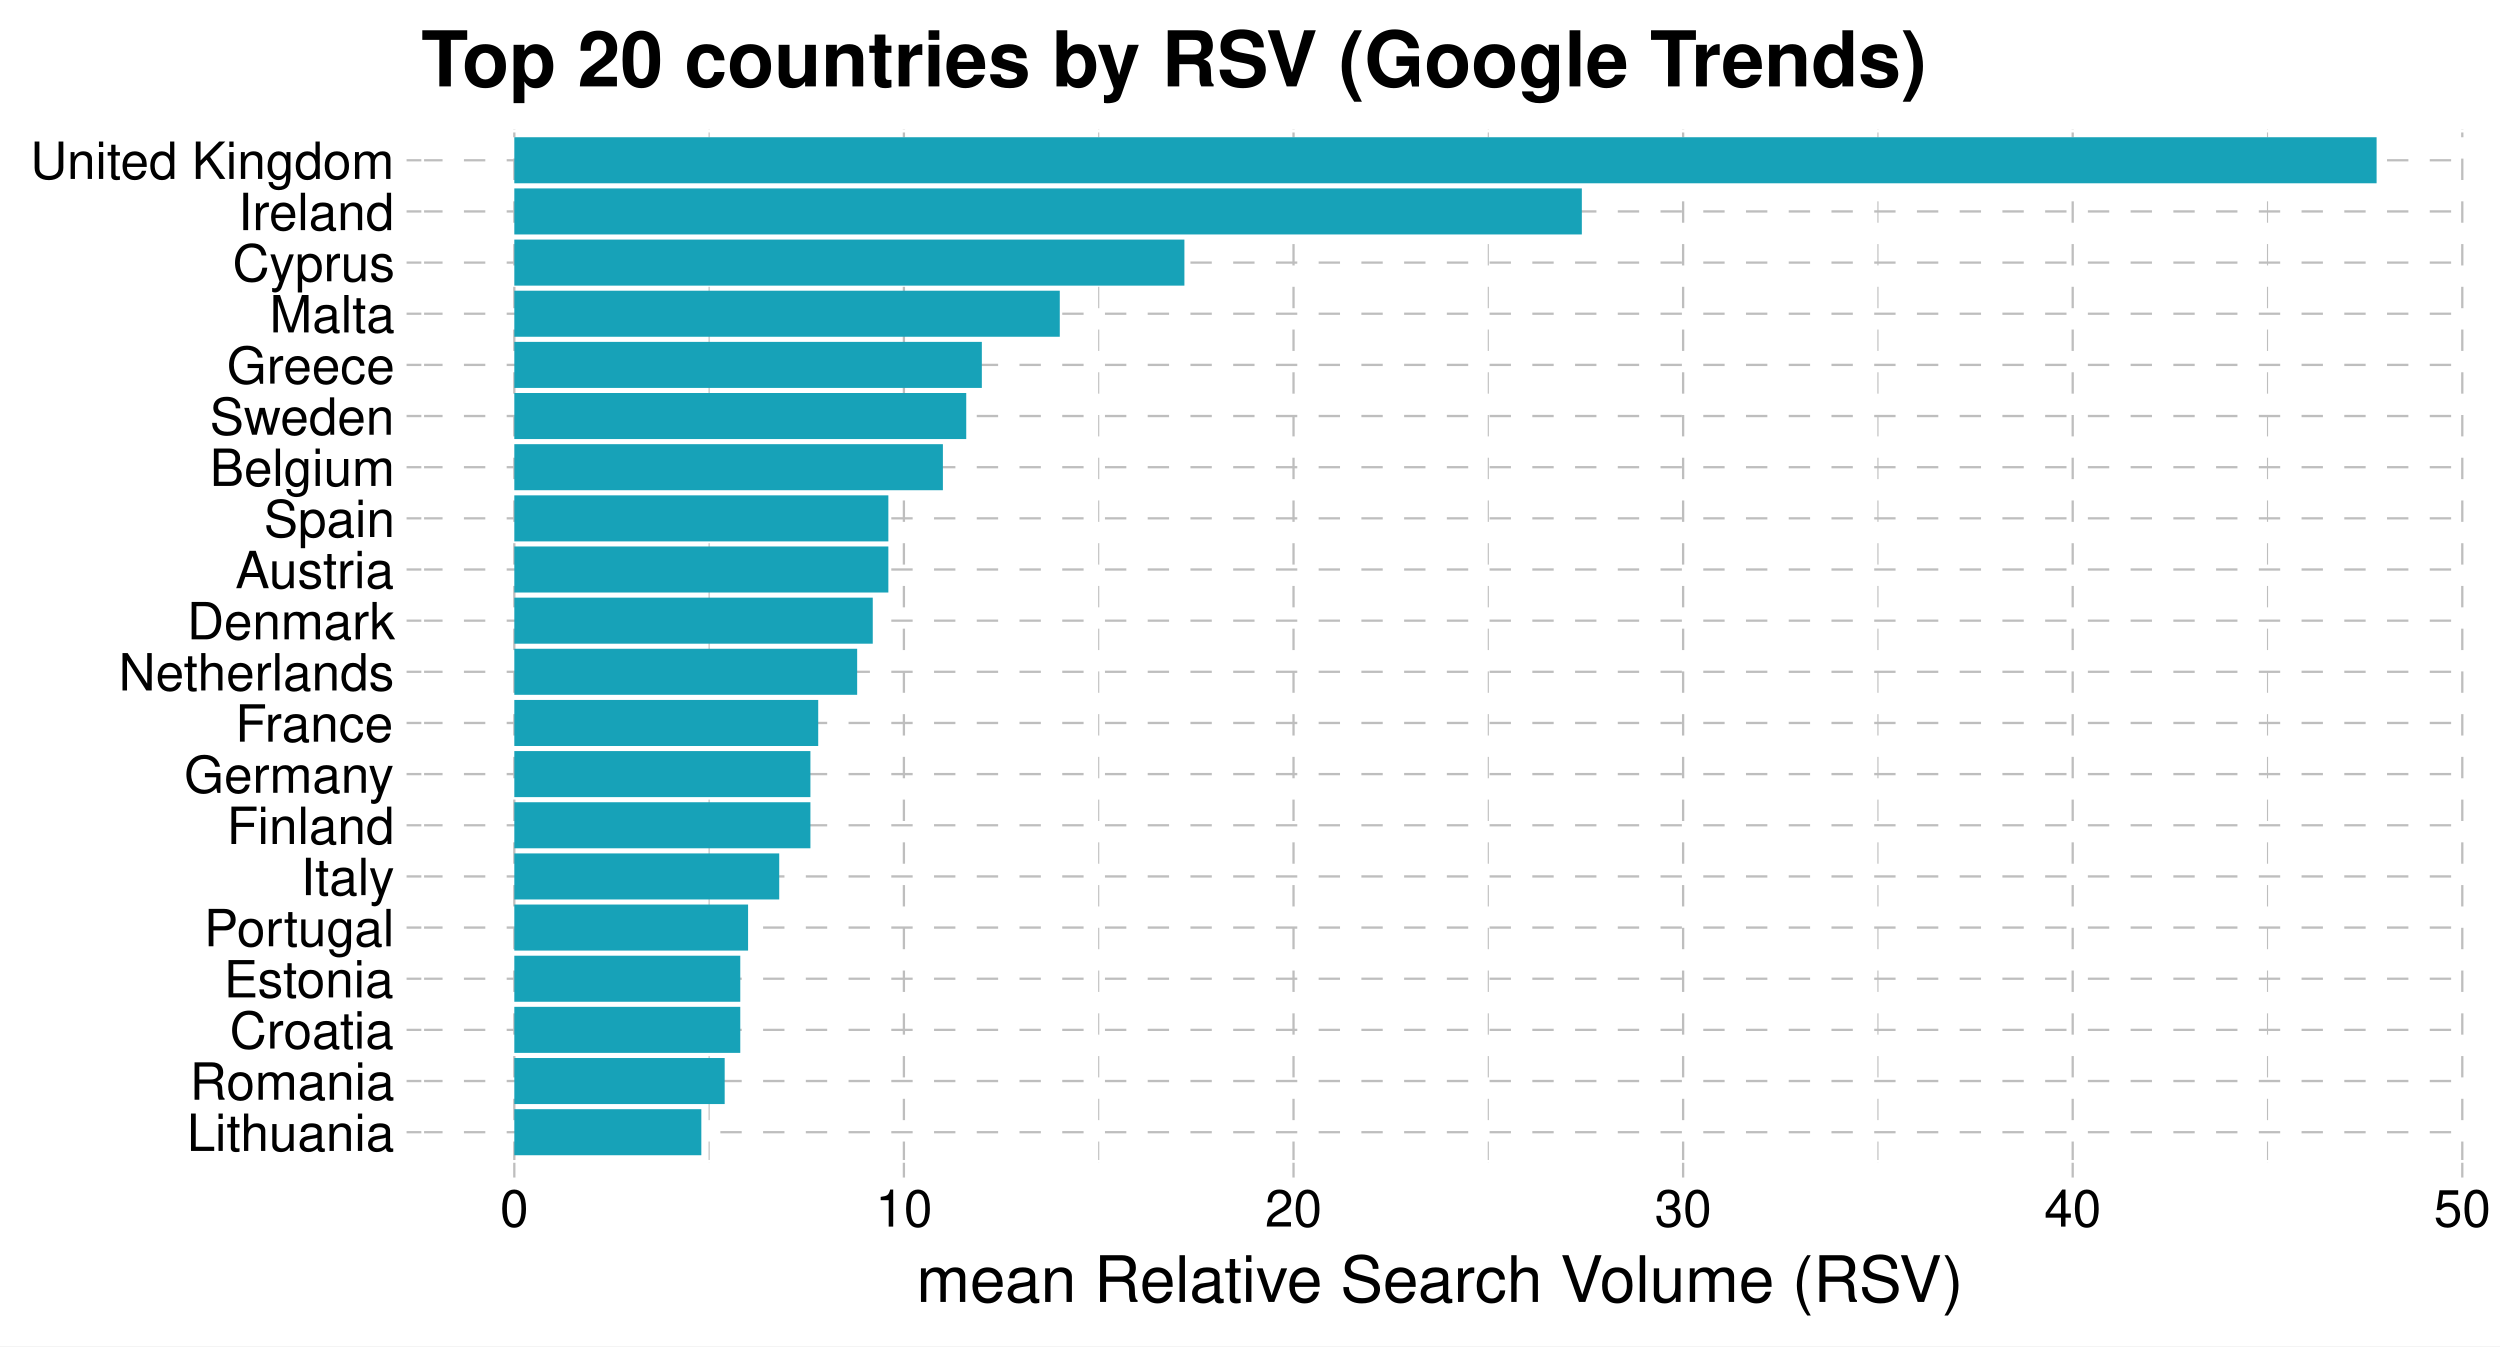
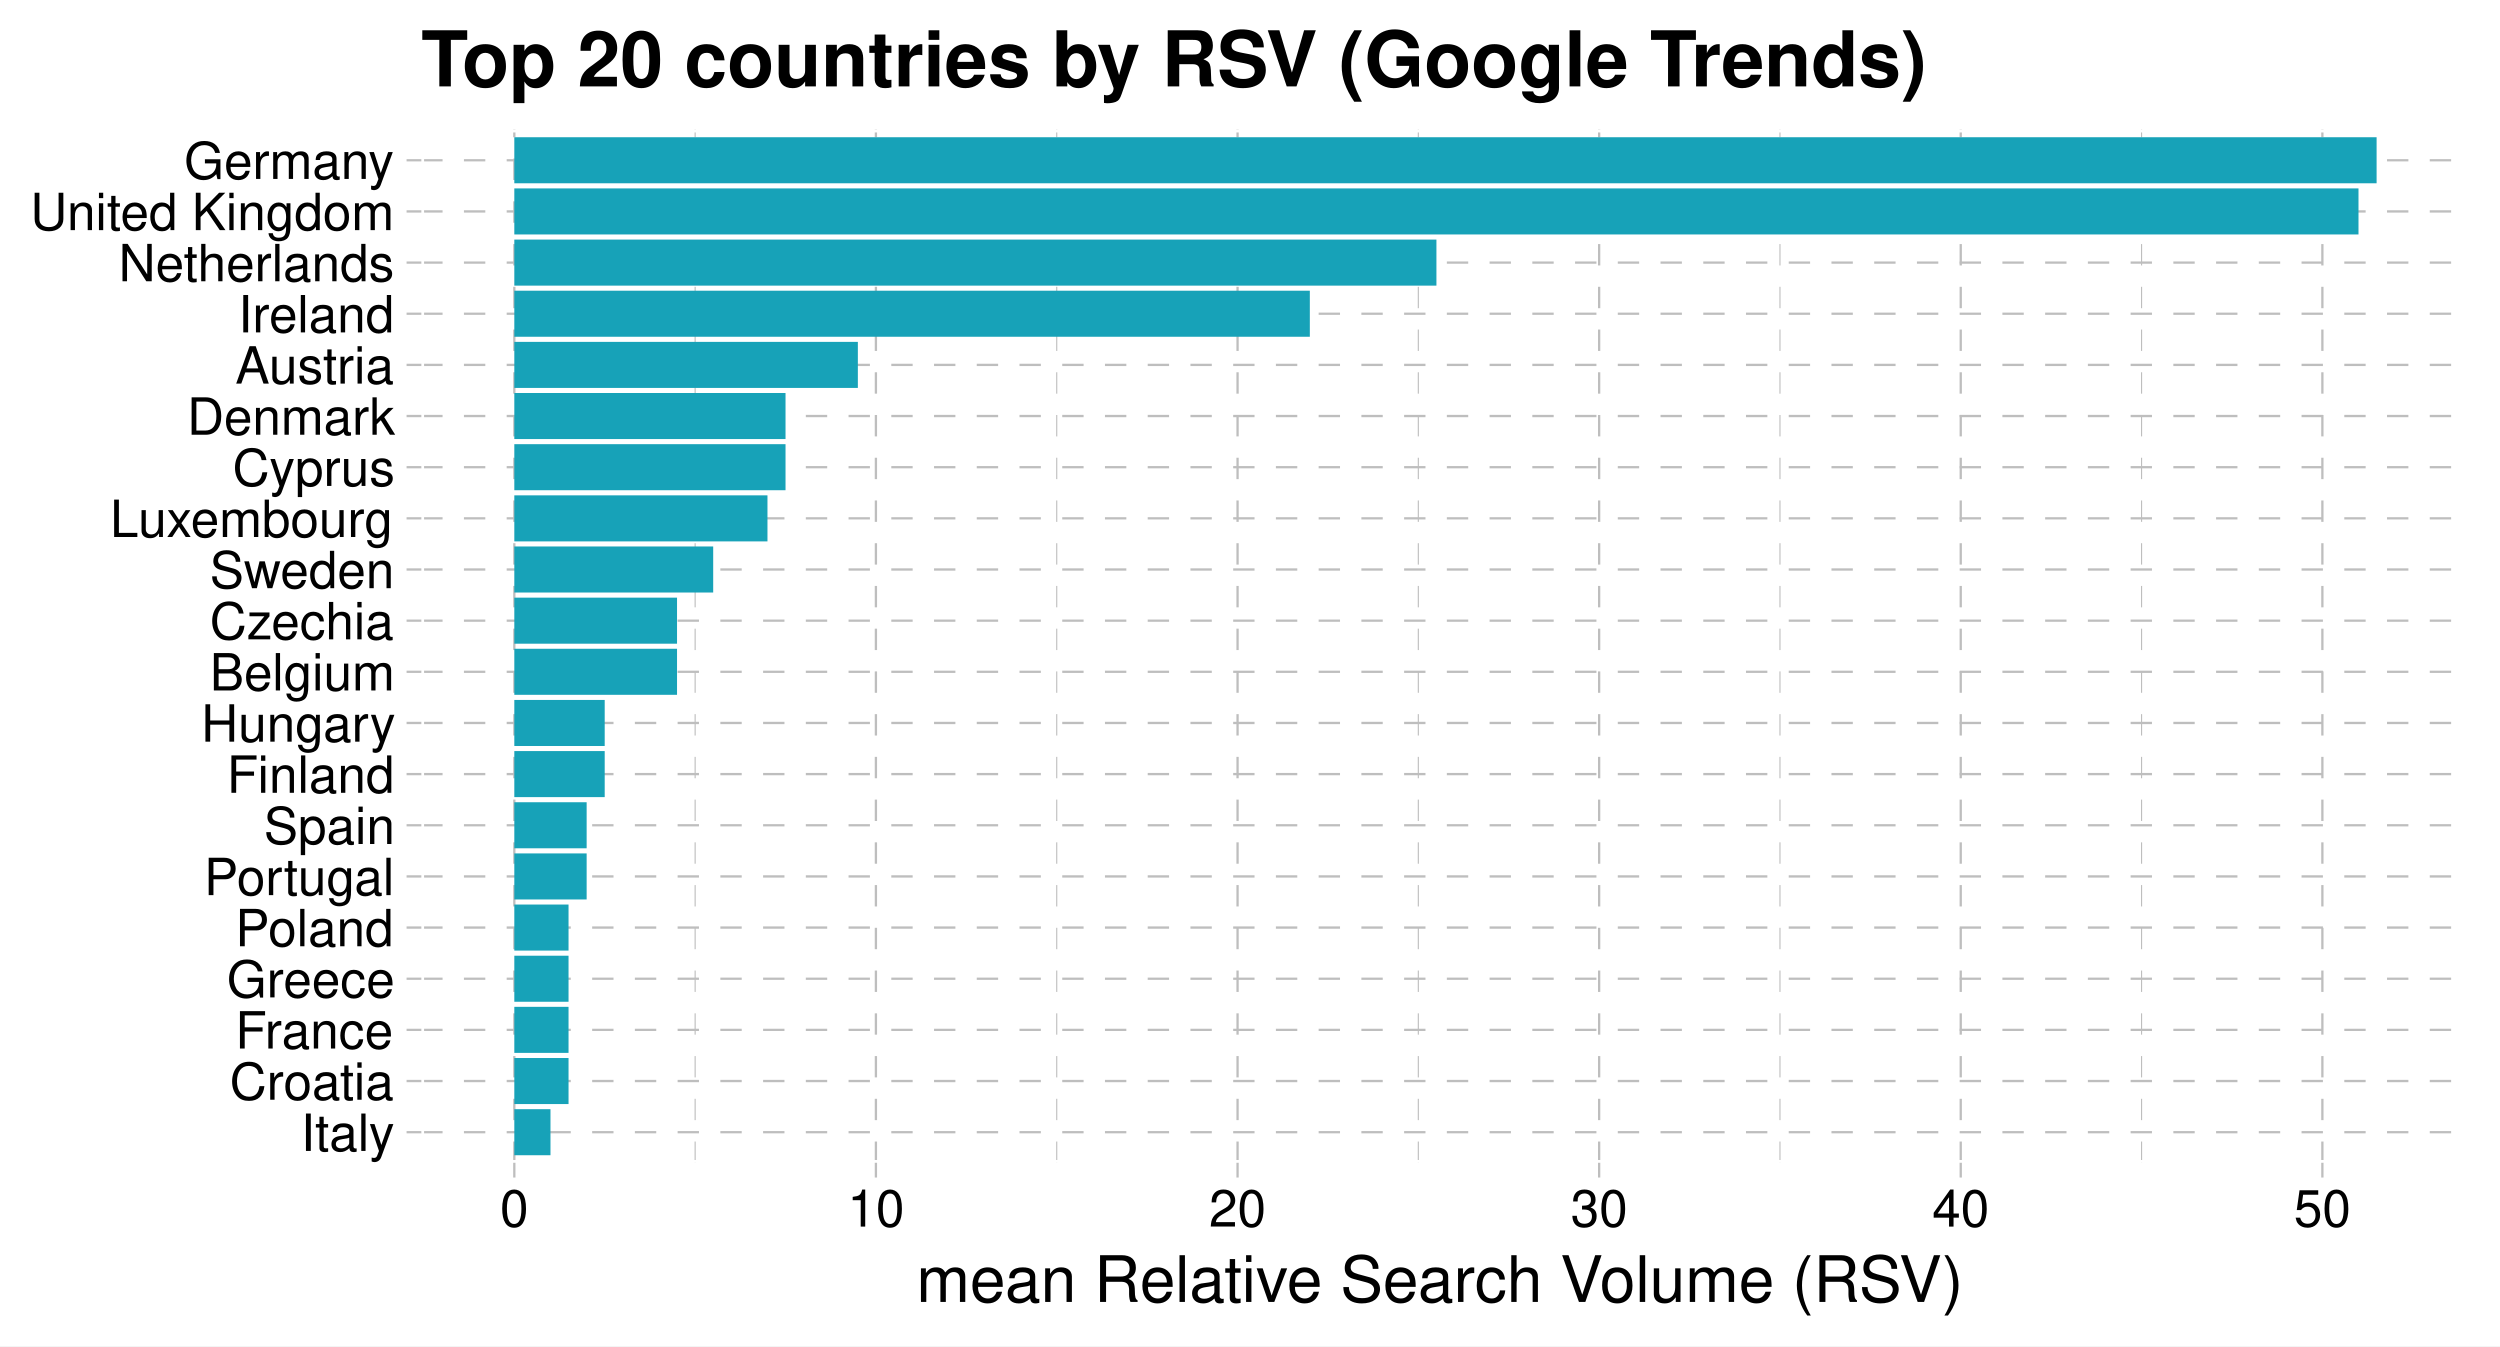
<svg xmlns="http://www.w3.org/2000/svg" viewBox="0 0 468.00 252.00">
  <defs>
    <style type="text/css">
    line, polyline, polygon, path, rect, circle {
      fill: none;
      stroke: #000000;
      stroke-linecap: round;
      stroke-linejoin: round;
      stroke-miterlimit: 10.00;
    }
  </style>
  </defs>
  <rect width="100%" height="100%" style="stroke: none; fill: #FFFFFF;" />
  <rect x="0.00" y="0.00" width="468.00" height="252.00" style="stroke-width: 1.07; stroke: none; fill: #FFFFFF;" />
  <defs>
    <clipPath id="cpNzguODV8NDYyLjMzfDIxNy42OXwyNC4yNg==">
      <rect x="78.85" y="24.26" width="383.48" height="193.43" />
    </clipPath>
  </defs>
  <rect x="78.85" y="24.26" width="383.48" height="193.43" style="stroke-width: 1.07; stroke: #FFFFFF;" clip-path="url(#cpNzguODV8NDYyLjMzfDIxNy42OXwyNC4yNg==)" />
-   <polyline points="132.75,217.69 132.75,24.26 " style="stroke-width: 0.21; stroke: #BEBEBE; stroke-dasharray: 4.00,4.00; stroke-linecap: butt;" clip-path="url(#cpNzguODV8NDYyLjMzfDIxNy42OXwyNC4yNg==)" />
-   <polyline points="205.68,217.69 205.68,24.26 " style="stroke-width: 0.21; stroke: #BEBEBE; stroke-dasharray: 4.00,4.00; stroke-linecap: butt;" clip-path="url(#cpNzguODV8NDYyLjMzfDIxNy42OXwyNC4yNg==)" />
-   <polyline points="278.61,217.69 278.61,24.26 " style="stroke-width: 0.21; stroke: #BEBEBE; stroke-dasharray: 4.00,4.00; stroke-linecap: butt;" clip-path="url(#cpNzguODV8NDYyLjMzfDIxNy42OXwyNC4yNg==)" />
-   <polyline points="351.55,217.69 351.55,24.26 " style="stroke-width: 0.21; stroke: #BEBEBE; stroke-dasharray: 4.00,4.00; stroke-linecap: butt;" clip-path="url(#cpNzguODV8NDYyLjMzfDIxNy42OXwyNC4yNg==)" />
-   <polyline points="424.48,217.69 424.48,24.26 " style="stroke-width: 0.21; stroke: #BEBEBE; stroke-dasharray: 4.00,4.00; stroke-linecap: butt;" clip-path="url(#cpNzguODV8NDYyLjMzfDIxNy42OXwyNC4yNg==)" />
+   <polyline points="130.13,217.69 130.13,24.26 " style="stroke-width: 0.21; stroke: #BEBEBE; stroke-dasharray: 4.00,4.00; stroke-linecap: butt;" clip-path="url(#cpNzguODV8NDYyLjMzfDIxNy42OXwyNC4yNg==)" />
+   <polyline points="197.82,217.69 197.82,24.26 " style="stroke-width: 0.21; stroke: #BEBEBE; stroke-dasharray: 4.00,4.00; stroke-linecap: butt;" clip-path="url(#cpNzguODV8NDYyLjMzfDIxNy42OXwyNC4yNg==)" />
+   <polyline points="265.51,217.69 265.51,24.26 " style="stroke-width: 0.21; stroke: #BEBEBE; stroke-dasharray: 4.00,4.00; stroke-linecap: butt;" clip-path="url(#cpNzguODV8NDYyLjMzfDIxNy42OXwyNC4yNg==)" />
+   <polyline points="333.21,217.69 333.21,24.26 " style="stroke-width: 0.21; stroke: #BEBEBE; stroke-dasharray: 4.00,4.00; stroke-linecap: butt;" clip-path="url(#cpNzguODV8NDYyLjMzfDIxNy42OXwyNC4yNg==)" />
+   <polyline points="400.90,217.69 400.90,24.26 " style="stroke-width: 0.21; stroke: #BEBEBE; stroke-dasharray: 4.00,4.00; stroke-linecap: butt;" clip-path="url(#cpNzguODV8NDYyLjMzfDIxNy42OXwyNC4yNg==)" />
  <polyline points="78.85,211.95 462.33,211.95 " style="stroke-width: 0.43; stroke: #BEBEBE; stroke-dasharray: 4.00,4.00; stroke-linecap: butt;" clip-path="url(#cpNzguODV8NDYyLjMzfDIxNy42OXwyNC4yNg==)" />
  <polyline points="78.85,202.37 462.33,202.37 " style="stroke-width: 0.43; stroke: #BEBEBE; stroke-dasharray: 4.00,4.00; stroke-linecap: butt;" clip-path="url(#cpNzguODV8NDYyLjMzfDIxNy42OXwyNC4yNg==)" />
  <polyline points="78.85,192.79 462.33,192.79 " style="stroke-width: 0.43; stroke: #BEBEBE; stroke-dasharray: 4.00,4.00; stroke-linecap: butt;" clip-path="url(#cpNzguODV8NDYyLjMzfDIxNy42OXwyNC4yNg==)" />
  <polyline points="78.85,183.22 462.33,183.22 " style="stroke-width: 0.43; stroke: #BEBEBE; stroke-dasharray: 4.00,4.00; stroke-linecap: butt;" clip-path="url(#cpNzguODV8NDYyLjMzfDIxNy42OXwyNC4yNg==)" />
  <polyline points="78.85,173.64 462.33,173.64 " style="stroke-width: 0.43; stroke: #BEBEBE; stroke-dasharray: 4.00,4.00; stroke-linecap: butt;" clip-path="url(#cpNzguODV8NDYyLjMzfDIxNy42OXwyNC4yNg==)" />
  <polyline points="78.85,164.07 462.33,164.07 " style="stroke-width: 0.43; stroke: #BEBEBE; stroke-dasharray: 4.00,4.00; stroke-linecap: butt;" clip-path="url(#cpNzguODV8NDYyLjMzfDIxNy42OXwyNC4yNg==)" />
  <polyline points="78.85,154.49 462.33,154.49 " style="stroke-width: 0.43; stroke: #BEBEBE; stroke-dasharray: 4.00,4.00; stroke-linecap: butt;" clip-path="url(#cpNzguODV8NDYyLjMzfDIxNy42OXwyNC4yNg==)" />
  <polyline points="78.85,144.91 462.33,144.91 " style="stroke-width: 0.43; stroke: #BEBEBE; stroke-dasharray: 4.00,4.00; stroke-linecap: butt;" clip-path="url(#cpNzguODV8NDYyLjMzfDIxNy42OXwyNC4yNg==)" />
  <polyline points="78.85,135.34 462.33,135.34 " style="stroke-width: 0.43; stroke: #BEBEBE; stroke-dasharray: 4.00,4.00; stroke-linecap: butt;" clip-path="url(#cpNzguODV8NDYyLjMzfDIxNy42OXwyNC4yNg==)" />
  <polyline points="78.85,125.76 462.33,125.76 " style="stroke-width: 0.43; stroke: #BEBEBE; stroke-dasharray: 4.00,4.00; stroke-linecap: butt;" clip-path="url(#cpNzguODV8NDYyLjMzfDIxNy42OXwyNC4yNg==)" />
  <polyline points="78.85,116.19 462.33,116.19 " style="stroke-width: 0.43; stroke: #BEBEBE; stroke-dasharray: 4.00,4.00; stroke-linecap: butt;" clip-path="url(#cpNzguODV8NDYyLjMzfDIxNy42OXwyNC4yNg==)" />
  <polyline points="78.85,106.61 462.33,106.61 " style="stroke-width: 0.43; stroke: #BEBEBE; stroke-dasharray: 4.00,4.00; stroke-linecap: butt;" clip-path="url(#cpNzguODV8NDYyLjMzfDIxNy42OXwyNC4yNg==)" />
  <polyline points="78.85,97.03 462.33,97.03 " style="stroke-width: 0.43; stroke: #BEBEBE; stroke-dasharray: 4.00,4.00; stroke-linecap: butt;" clip-path="url(#cpNzguODV8NDYyLjMzfDIxNy42OXwyNC4yNg==)" />
  <polyline points="78.85,87.46 462.33,87.46 " style="stroke-width: 0.43; stroke: #BEBEBE; stroke-dasharray: 4.00,4.00; stroke-linecap: butt;" clip-path="url(#cpNzguODV8NDYyLjMzfDIxNy42OXwyNC4yNg==)" />
  <polyline points="78.85,77.88 462.33,77.88 " style="stroke-width: 0.43; stroke: #BEBEBE; stroke-dasharray: 4.00,4.00; stroke-linecap: butt;" clip-path="url(#cpNzguODV8NDYyLjMzfDIxNy42OXwyNC4yNg==)" />
  <polyline points="78.85,68.31 462.33,68.31 " style="stroke-width: 0.43; stroke: #BEBEBE; stroke-dasharray: 4.00,4.00; stroke-linecap: butt;" clip-path="url(#cpNzguODV8NDYyLjMzfDIxNy42OXwyNC4yNg==)" />
  <polyline points="78.85,58.73 462.33,58.73 " style="stroke-width: 0.43; stroke: #BEBEBE; stroke-dasharray: 4.00,4.00; stroke-linecap: butt;" clip-path="url(#cpNzguODV8NDYyLjMzfDIxNy42OXwyNC4yNg==)" />
  <polyline points="78.85,49.16 462.33,49.16 " style="stroke-width: 0.43; stroke: #BEBEBE; stroke-dasharray: 4.00,4.00; stroke-linecap: butt;" clip-path="url(#cpNzguODV8NDYyLjMzfDIxNy42OXwyNC4yNg==)" />
  <polyline points="78.85,39.58 462.33,39.58 " style="stroke-width: 0.43; stroke: #BEBEBE; stroke-dasharray: 4.00,4.00; stroke-linecap: butt;" clip-path="url(#cpNzguODV8NDYyLjMzfDIxNy42OXwyNC4yNg==)" />
  <polyline points="78.85,30.00 462.33,30.00 " style="stroke-width: 0.43; stroke: #BEBEBE; stroke-dasharray: 4.00,4.00; stroke-linecap: butt;" clip-path="url(#cpNzguODV8NDYyLjMzfDIxNy42OXwyNC4yNg==)" />
  <polyline points="96.28,217.69 96.28,24.26 " style="stroke-width: 0.43; stroke: #BEBEBE; stroke-dasharray: 4.00,4.00; stroke-linecap: butt;" clip-path="url(#cpNzguODV8NDYyLjMzfDIxNy42OXwyNC4yNg==)" />
-   <polyline points="169.21,217.69 169.21,24.26 " style="stroke-width: 0.43; stroke: #BEBEBE; stroke-dasharray: 4.00,4.00; stroke-linecap: butt;" clip-path="url(#cpNzguODV8NDYyLjMzfDIxNy42OXwyNC4yNg==)" />
-   <polyline points="242.15,217.69 242.15,24.26 " style="stroke-width: 0.43; stroke: #BEBEBE; stroke-dasharray: 4.00,4.00; stroke-linecap: butt;" clip-path="url(#cpNzguODV8NDYyLjMzfDIxNy42OXwyNC4yNg==)" />
-   <polyline points="315.08,217.69 315.08,24.26 " style="stroke-width: 0.43; stroke: #BEBEBE; stroke-dasharray: 4.00,4.00; stroke-linecap: butt;" clip-path="url(#cpNzguODV8NDYyLjMzfDIxNy42OXwyNC4yNg==)" />
-   <polyline points="388.01,217.69 388.01,24.26 " style="stroke-width: 0.43; stroke: #BEBEBE; stroke-dasharray: 4.00,4.00; stroke-linecap: butt;" clip-path="url(#cpNzguODV8NDYyLjMzfDIxNy42OXwyNC4yNg==)" />
-   <polyline points="460.94,217.69 460.94,24.26 " style="stroke-width: 0.43; stroke: #BEBEBE; stroke-dasharray: 4.00,4.00; stroke-linecap: butt;" clip-path="url(#cpNzguODV8NDYyLjMzfDIxNy42OXwyNC4yNg==)" />
-   <rect x="96.28" y="207.64" width="35.01" height="8.62" style="stroke-width: 1.07; stroke: none; stroke-linecap: butt; fill: #17A2B8;" clip-path="url(#cpNzguODV8NDYyLjMzfDIxNy42OXwyNC4yNg==)" />
-   <rect x="96.28" y="198.06" width="39.38" height="8.62" style="stroke-width: 1.07; stroke: none; stroke-linecap: butt; fill: #17A2B8;" clip-path="url(#cpNzguODV8NDYyLjMzfDIxNy42OXwyNC4yNg==)" />
-   <rect x="96.28" y="188.48" width="42.30" height="8.62" style="stroke-width: 1.07; stroke: none; stroke-linecap: butt; fill: #17A2B8;" clip-path="url(#cpNzguODV8NDYyLjMzfDIxNy42OXwyNC4yNg==)" />
-   <rect x="96.28" y="178.91" width="42.30" height="8.62" style="stroke-width: 1.07; stroke: none; stroke-linecap: butt; fill: #17A2B8;" clip-path="url(#cpNzguODV8NDYyLjMzfDIxNy42OXwyNC4yNg==)" />
-   <rect x="96.28" y="169.33" width="43.76" height="8.62" style="stroke-width: 1.07; stroke: none; stroke-linecap: butt; fill: #17A2B8;" clip-path="url(#cpNzguODV8NDYyLjMzfDIxNy42OXwyNC4yNg==)" />
-   <rect x="96.28" y="159.76" width="49.59" height="8.62" style="stroke-width: 1.07; stroke: none; stroke-linecap: butt; fill: #17A2B8;" clip-path="url(#cpNzguODV8NDYyLjMzfDIxNy42OXwyNC4yNg==)" />
-   <rect x="96.28" y="150.18" width="55.43" height="8.62" style="stroke-width: 1.07; stroke: none; stroke-linecap: butt; fill: #17A2B8;" clip-path="url(#cpNzguODV8NDYyLjMzfDIxNy42OXwyNC4yNg==)" />
-   <rect x="96.28" y="140.60" width="55.43" height="8.62" style="stroke-width: 1.07; stroke: none; stroke-linecap: butt; fill: #17A2B8;" clip-path="url(#cpNzguODV8NDYyLjMzfDIxNy42OXwyNC4yNg==)" />
-   <rect x="96.28" y="131.03" width="56.89" height="8.62" style="stroke-width: 1.07; stroke: none; stroke-linecap: butt; fill: #17A2B8;" clip-path="url(#cpNzguODV8NDYyLjMzfDIxNy42OXwyNC4yNg==)" />
-   <rect x="96.28" y="121.45" width="64.18" height="8.62" style="stroke-width: 1.07; stroke: none; stroke-linecap: butt; fill: #17A2B8;" clip-path="url(#cpNzguODV8NDYyLjMzfDIxNy42OXwyNC4yNg==)" />
-   <rect x="96.28" y="111.88" width="67.10" height="8.62" style="stroke-width: 1.07; stroke: none; stroke-linecap: butt; fill: #17A2B8;" clip-path="url(#cpNzguODV8NDYyLjMzfDIxNy42OXwyNC4yNg==)" />
-   <rect x="96.28" y="102.30" width="70.02" height="8.62" style="stroke-width: 1.07; stroke: none; stroke-linecap: butt; fill: #17A2B8;" clip-path="url(#cpNzguODV8NDYyLjMzfDIxNy42OXwyNC4yNg==)" />
-   <rect x="96.28" y="92.73" width="70.02" height="8.62" style="stroke-width: 1.07; stroke: none; stroke-linecap: butt; fill: #17A2B8;" clip-path="url(#cpNzguODV8NDYyLjMzfDIxNy42OXwyNC4yNg==)" />
-   <rect x="96.28" y="83.15" width="80.23" height="8.62" style="stroke-width: 1.07; stroke: none; stroke-linecap: butt; fill: #17A2B8;" clip-path="url(#cpNzguODV8NDYyLjMzfDIxNy42OXwyNC4yNg==)" />
-   <rect x="96.28" y="73.57" width="84.60" height="8.62" style="stroke-width: 1.07; stroke: none; stroke-linecap: butt; fill: #17A2B8;" clip-path="url(#cpNzguODV8NDYyLjMzfDIxNy42OXwyNC4yNg==)" />
-   <rect x="96.28" y="64.00" width="87.52" height="8.62" style="stroke-width: 1.07; stroke: none; stroke-linecap: butt; fill: #17A2B8;" clip-path="url(#cpNzguODV8NDYyLjMzfDIxNy42OXwyNC4yNg==)" />
-   <rect x="96.28" y="54.42" width="102.11" height="8.62" style="stroke-width: 1.07; stroke: none; stroke-linecap: butt; fill: #17A2B8;" clip-path="url(#cpNzguODV8NDYyLjMzfDIxNy42OXwyNC4yNg==)" />
-   <rect x="96.28" y="44.85" width="125.44" height="8.62" style="stroke-width: 1.07; stroke: none; stroke-linecap: butt; fill: #17A2B8;" clip-path="url(#cpNzguODV8NDYyLjMzfDIxNy42OXwyNC4yNg==)" />
-   <rect x="96.28" y="35.27" width="199.84" height="8.62" style="stroke-width: 1.07; stroke: none; stroke-linecap: butt; fill: #17A2B8;" clip-path="url(#cpNzguODV8NDYyLjMzfDIxNy42OXwyNC4yNg==)" />
+   <polyline points="163.97,217.69 163.97,24.26 " style="stroke-width: 0.43; stroke: #BEBEBE; stroke-dasharray: 4.00,4.00; stroke-linecap: butt;" clip-path="url(#cpNzguODV8NDYyLjMzfDIxNy42OXwyNC4yNg==)" />
+   <polyline points="231.67,217.69 231.67,24.26 " style="stroke-width: 0.43; stroke: #BEBEBE; stroke-dasharray: 4.00,4.00; stroke-linecap: butt;" clip-path="url(#cpNzguODV8NDYyLjMzfDIxNy42OXwyNC4yNg==)" />
+   <polyline points="299.36,217.69 299.36,24.26 " style="stroke-width: 0.43; stroke: #BEBEBE; stroke-dasharray: 4.00,4.00; stroke-linecap: butt;" clip-path="url(#cpNzguODV8NDYyLjMzfDIxNy42OXwyNC4yNg==)" />
+   <polyline points="367.05,217.69 367.05,24.26 " style="stroke-width: 0.43; stroke: #BEBEBE; stroke-dasharray: 4.00,4.00; stroke-linecap: butt;" clip-path="url(#cpNzguODV8NDYyLjMzfDIxNy42OXwyNC4yNg==)" />
+   <polyline points="434.75,217.69 434.75,24.26 " style="stroke-width: 0.43; stroke: #BEBEBE; stroke-dasharray: 4.00,4.00; stroke-linecap: butt;" clip-path="url(#cpNzguODV8NDYyLjMzfDIxNy42OXwyNC4yNg==)" />
+   <rect x="96.28" y="207.64" width="6.77" height="8.62" style="stroke-width: 1.07; stroke: none; stroke-linecap: butt; fill: #17A2B8;" clip-path="url(#cpNzguODV8NDYyLjMzfDIxNy42OXwyNC4yNg==)" />
+   <rect x="96.28" y="198.06" width="10.15" height="8.62" style="stroke-width: 1.07; stroke: none; stroke-linecap: butt; fill: #17A2B8;" clip-path="url(#cpNzguODV8NDYyLjMzfDIxNy42OXwyNC4yNg==)" />
+   <rect x="96.28" y="188.48" width="10.15" height="8.62" style="stroke-width: 1.07; stroke: none; stroke-linecap: butt; fill: #17A2B8;" clip-path="url(#cpNzguODV8NDYyLjMzfDIxNy42OXwyNC4yNg==)" />
+   <rect x="96.28" y="178.91" width="10.15" height="8.62" style="stroke-width: 1.07; stroke: none; stroke-linecap: butt; fill: #17A2B8;" clip-path="url(#cpNzguODV8NDYyLjMzfDIxNy42OXwyNC4yNg==)" />
+   <rect x="96.28" y="169.33" width="10.15" height="8.62" style="stroke-width: 1.07; stroke: none; stroke-linecap: butt; fill: #17A2B8;" clip-path="url(#cpNzguODV8NDYyLjMzfDIxNy42OXwyNC4yNg==)" />
+   <rect x="96.28" y="159.76" width="13.54" height="8.62" style="stroke-width: 1.07; stroke: none; stroke-linecap: butt; fill: #17A2B8;" clip-path="url(#cpNzguODV8NDYyLjMzfDIxNy42OXwyNC4yNg==)" />
+   <rect x="96.28" y="150.18" width="13.54" height="8.62" style="stroke-width: 1.07; stroke: none; stroke-linecap: butt; fill: #17A2B8;" clip-path="url(#cpNzguODV8NDYyLjMzfDIxNy42OXwyNC4yNg==)" />
+   <rect x="96.28" y="140.60" width="16.92" height="8.62" style="stroke-width: 1.07; stroke: none; stroke-linecap: butt; fill: #17A2B8;" clip-path="url(#cpNzguODV8NDYyLjMzfDIxNy42OXwyNC4yNg==)" />
+   <rect x="96.28" y="131.03" width="16.92" height="8.62" style="stroke-width: 1.07; stroke: none; stroke-linecap: butt; fill: #17A2B8;" clip-path="url(#cpNzguODV8NDYyLjMzfDIxNy42OXwyNC4yNg==)" />
+   <rect x="96.28" y="121.45" width="30.46" height="8.62" style="stroke-width: 1.07; stroke: none; stroke-linecap: butt; fill: #17A2B8;" clip-path="url(#cpNzguODV8NDYyLjMzfDIxNy42OXwyNC4yNg==)" />
+   <rect x="96.28" y="111.88" width="30.46" height="8.62" style="stroke-width: 1.07; stroke: none; stroke-linecap: butt; fill: #17A2B8;" clip-path="url(#cpNzguODV8NDYyLjMzfDIxNy42OXwyNC4yNg==)" />
+   <rect x="96.28" y="102.30" width="37.23" height="8.62" style="stroke-width: 1.07; stroke: none; stroke-linecap: butt; fill: #17A2B8;" clip-path="url(#cpNzguODV8NDYyLjMzfDIxNy42OXwyNC4yNg==)" />
+   <rect x="96.28" y="92.73" width="47.39" height="8.62" style="stroke-width: 1.07; stroke: none; stroke-linecap: butt; fill: #17A2B8;" clip-path="url(#cpNzguODV8NDYyLjMzfDIxNy42OXwyNC4yNg==)" />
+   <rect x="96.28" y="83.15" width="50.77" height="8.62" style="stroke-width: 1.07; stroke: none; stroke-linecap: butt; fill: #17A2B8;" clip-path="url(#cpNzguODV8NDYyLjMzfDIxNy42OXwyNC4yNg==)" />
+   <rect x="96.28" y="73.57" width="50.77" height="8.62" style="stroke-width: 1.07; stroke: none; stroke-linecap: butt; fill: #17A2B8;" clip-path="url(#cpNzguODV8NDYyLjMzfDIxNy42OXwyNC4yNg==)" />
+   <rect x="96.28" y="64.00" width="64.31" height="8.62" style="stroke-width: 1.07; stroke: none; stroke-linecap: butt; fill: #17A2B8;" clip-path="url(#cpNzguODV8NDYyLjMzfDIxNy42OXwyNC4yNg==)" />
+   <rect x="96.28" y="54.42" width="148.92" height="8.62" style="stroke-width: 1.07; stroke: none; stroke-linecap: butt; fill: #17A2B8;" clip-path="url(#cpNzguODV8NDYyLjMzfDIxNy42OXwyNC4yNg==)" />
+   <rect x="96.28" y="44.85" width="172.62" height="8.62" style="stroke-width: 1.07; stroke: none; stroke-linecap: butt; fill: #17A2B8;" clip-path="url(#cpNzguODV8NDYyLjMzfDIxNy42OXwyNC4yNg==)" />
+   <rect x="96.28" y="35.27" width="345.23" height="8.62" style="stroke-width: 1.07; stroke: none; stroke-linecap: butt; fill: #17A2B8;" clip-path="url(#cpNzguODV8NDYyLjMzfDIxNy42OXwyNC4yNg==)" />
  <rect x="96.28" y="25.69" width="348.62" height="8.62" style="stroke-width: 1.07; stroke: none; stroke-linecap: butt; fill: #17A2B8;" clip-path="url(#cpNzguODV8NDYyLjMzfDIxNy42OXwyNC4yNg==)" />
  <rect x="78.85" y="24.26" width="383.48" height="193.43" style="stroke-width: 1.07; stroke: #FFFFFF;" clip-path="url(#cpNzguODV8NDYyLjMzfDIxNy42OXwyNC4yNg==)" />
  <defs>
    <clipPath id="cpMC4wMHw0NjguMDB8MjUyLjAwfDAuMDA=">
      <rect x="0.00" y="0.00" width="468.00" height="252.00" />
    </clipPath>
  </defs>
  <g clip-path="url(#cpMC4wMHw0NjguMDB8MjUyLjAwfDAuMDA=)">
-     <text x="34.99" y="215.45" style="font-size: 9.60px; font-family: Nimbus Sans L;" textLength="38.93px" lengthAdjust="spacingAndGlyphs">Lithuania</text>
+     <text x="56.32" y="215.45" style="font-size: 9.60px; font-family: Nimbus Sans L;" textLength="17.59px" lengthAdjust="spacingAndGlyphs">Italy</text>
  </g>
  <g clip-path="url(#cpMC4wMHw0NjguMDB8MjUyLjAwfDAuMDA=)">
-     <text x="35.53" y="205.87" style="font-size: 9.60px; font-family: Nimbus Sans L;" textLength="38.38px" lengthAdjust="spacingAndGlyphs">Romania</text>
+     <text x="43.00" y="205.87" style="font-size: 9.60px; font-family: Nimbus Sans L;" textLength="30.92px" lengthAdjust="spacingAndGlyphs">Croatia</text>
  </g>
  <g clip-path="url(#cpMC4wMHw0NjguMDB8MjUyLjAwfDAuMDA=)">
-     <text x="43.00" y="196.29" style="font-size: 9.60px; font-family: Nimbus Sans L;" textLength="30.92px" lengthAdjust="spacingAndGlyphs">Croatia</text>
+     <text x="44.06" y="196.29" style="font-size: 9.60px; font-family: Nimbus Sans L;" textLength="29.86px" lengthAdjust="spacingAndGlyphs">France</text>
  </g>
  <g clip-path="url(#cpMC4wMHw0NjguMDB8MjUyLjAwfDAuMDA=)">
-     <text x="41.92" y="186.72" style="font-size: 9.60px; font-family: Nimbus Sans L;" textLength="32.00px" lengthAdjust="spacingAndGlyphs">Estonia</text>
+     <text x="42.46" y="186.72" style="font-size: 9.60px; font-family: Nimbus Sans L;" textLength="31.46px" lengthAdjust="spacingAndGlyphs">Greece</text>
  </g>
  <g clip-path="url(#cpMC4wMHw0NjguMDB8MjUyLjAwfDAuMDA=)">
-     <text x="38.19" y="177.14" style="font-size: 9.60px; font-family: Nimbus Sans L;" textLength="35.73px" lengthAdjust="spacingAndGlyphs">Portugal</text>
+     <text x="44.05" y="177.14" style="font-size: 9.60px; font-family: Nimbus Sans L;" textLength="29.87px" lengthAdjust="spacingAndGlyphs">Poland</text>
  </g>
  <g clip-path="url(#cpMC4wMHw0NjguMDB8MjUyLjAwfDAuMDA=)">
-     <text x="56.32" y="167.57" style="font-size: 9.60px; font-family: Nimbus Sans L;" textLength="17.59px" lengthAdjust="spacingAndGlyphs">Italy</text>
+     <text x="38.19" y="167.57" style="font-size: 9.60px; font-family: Nimbus Sans L;" textLength="35.73px" lengthAdjust="spacingAndGlyphs">Portugal</text>
  </g>
  <g clip-path="url(#cpMC4wMHw0NjguMDB8MjUyLjAwfDAuMDA=)">
-     <text x="42.46" y="157.99" style="font-size: 9.60px; font-family: Nimbus Sans L;" textLength="31.46px" lengthAdjust="spacingAndGlyphs">Finland</text>
+     <text x="49.39" y="157.99" style="font-size: 9.60px; font-family: Nimbus Sans L;" textLength="24.53px" lengthAdjust="spacingAndGlyphs">Spain</text>
  </g>
  <g clip-path="url(#cpMC4wMHw0NjguMDB8MjUyLjAwfDAuMDA=)">
-     <text x="34.47" y="148.41" style="font-size: 9.60px; font-family: Nimbus Sans L;" textLength="39.45px" lengthAdjust="spacingAndGlyphs">Germany</text>
+     <text x="42.46" y="148.41" style="font-size: 9.60px; font-family: Nimbus Sans L;" textLength="31.46px" lengthAdjust="spacingAndGlyphs">Finland</text>
  </g>
  <g clip-path="url(#cpMC4wMHw0NjguMDB8MjUyLjAwfDAuMDA=)">
-     <text x="44.06" y="138.84" style="font-size: 9.60px; font-family: Nimbus Sans L;" textLength="29.86px" lengthAdjust="spacingAndGlyphs">France</text>
+     <text x="37.66" y="138.84" style="font-size: 9.60px; font-family: Nimbus Sans L;" textLength="36.25px" lengthAdjust="spacingAndGlyphs">Hungary</text>
  </g>
  <g clip-path="url(#cpMC4wMHw0NjguMDB8MjUyLjAwfDAuMDA=)">
-     <text x="22.20" y="129.26" style="font-size: 9.60px; font-family: Nimbus Sans L;" textLength="51.72px" lengthAdjust="spacingAndGlyphs">Netherlands</text>
+     <text x="39.27" y="129.26" style="font-size: 9.60px; font-family: Nimbus Sans L;" textLength="34.65px" lengthAdjust="spacingAndGlyphs">Belgium</text>
  </g>
  <g clip-path="url(#cpMC4wMHw0NjguMDB8MjUyLjAwfDAuMDA=)">
-     <text x="35.01" y="119.69" style="font-size: 9.60px; font-family: Nimbus Sans L;" textLength="38.91px" lengthAdjust="spacingAndGlyphs">Denmark</text>
+     <text x="39.27" y="119.69" style="font-size: 9.60px; font-family: Nimbus Sans L;" textLength="34.65px" lengthAdjust="spacingAndGlyphs">Czechia</text>
  </g>
  <g clip-path="url(#cpMC4wMHw0NjguMDB8MjUyLjAwfDAuMDA=)">
-     <text x="44.06" y="110.11" style="font-size: 9.60px; font-family: Nimbus Sans L;" textLength="29.86px" lengthAdjust="spacingAndGlyphs">Austria</text>
+     <text x="39.26" y="110.11" style="font-size: 9.60px; font-family: Nimbus Sans L;" textLength="34.66px" lengthAdjust="spacingAndGlyphs">Sweden</text>
  </g>
  <g clip-path="url(#cpMC4wMHw0NjguMDB8MjUyLjAwfDAuMDA=)">
-     <text x="49.39" y="100.53" style="font-size: 9.60px; font-family: Nimbus Sans L;" textLength="24.53px" lengthAdjust="spacingAndGlyphs">Spain</text>
+     <text x="20.60" y="100.53" style="font-size: 9.60px; font-family: Nimbus Sans L;" textLength="53.32px" lengthAdjust="spacingAndGlyphs">Luxembourg</text>
  </g>
  <g clip-path="url(#cpMC4wMHw0NjguMDB8MjUyLjAwfDAuMDA=)">
-     <text x="39.27" y="90.96" style="font-size: 9.60px; font-family: Nimbus Sans L;" textLength="34.65px" lengthAdjust="spacingAndGlyphs">Belgium</text>
+     <text x="43.54" y="90.96" style="font-size: 9.60px; font-family: Nimbus Sans L;" textLength="30.38px" lengthAdjust="spacingAndGlyphs">Cyprus</text>
  </g>
  <g clip-path="url(#cpMC4wMHw0NjguMDB8MjUyLjAwfDAuMDA=)">
-     <text x="39.26" y="81.38" style="font-size: 9.60px; font-family: Nimbus Sans L;" textLength="34.66px" lengthAdjust="spacingAndGlyphs">Sweden</text>
+     <text x="35.01" y="81.38" style="font-size: 9.60px; font-family: Nimbus Sans L;" textLength="38.91px" lengthAdjust="spacingAndGlyphs">Denmark</text>
  </g>
  <g clip-path="url(#cpMC4wMHw0NjguMDB8MjUyLjAwfDAuMDA=)">
-     <text x="42.46" y="71.81" style="font-size: 9.60px; font-family: Nimbus Sans L;" textLength="31.46px" lengthAdjust="spacingAndGlyphs">Greece</text>
+     <text x="44.06" y="71.81" style="font-size: 9.60px; font-family: Nimbus Sans L;" textLength="29.86px" lengthAdjust="spacingAndGlyphs">Austria</text>
  </g>
  <g clip-path="url(#cpMC4wMHw0NjguMDB8MjUyLjAwfDAuMDA=)">
-     <text x="50.46" y="62.23" style="font-size: 9.60px; font-family: Nimbus Sans L;" textLength="23.46px" lengthAdjust="spacingAndGlyphs">Malta</text>
+     <text x="44.59" y="62.23" style="font-size: 9.60px; font-family: Nimbus Sans L;" textLength="29.33px" lengthAdjust="spacingAndGlyphs">Ireland</text>
  </g>
  <g clip-path="url(#cpMC4wMHw0NjguMDB8MjUyLjAwfDAuMDA=)">
-     <text x="43.54" y="52.66" style="font-size: 9.60px; font-family: Nimbus Sans L;" textLength="30.38px" lengthAdjust="spacingAndGlyphs">Cyprus</text>
+     <text x="22.20" y="52.66" style="font-size: 9.60px; font-family: Nimbus Sans L;" textLength="51.72px" lengthAdjust="spacingAndGlyphs">Netherlands</text>
  </g>
  <g clip-path="url(#cpMC4wMHw0NjguMDB8MjUyLjAwfDAuMDA=)">
-     <text x="44.59" y="43.08" style="font-size: 9.60px; font-family: Nimbus Sans L;" textLength="29.33px" lengthAdjust="spacingAndGlyphs">Ireland</text>
+     <text x="5.67" y="43.08" style="font-size: 9.60px; font-family: Nimbus Sans L;" textLength="68.25px" lengthAdjust="spacingAndGlyphs">United Kingdom</text>
  </g>
  <g clip-path="url(#cpMC4wMHw0NjguMDB8MjUyLjAwfDAuMDA=)">
-     <text x="5.67" y="33.50" style="font-size: 9.60px; font-family: Nimbus Sans L;" textLength="68.25px" lengthAdjust="spacingAndGlyphs">United Kingdom</text>
+     <text x="34.47" y="33.50" style="font-size: 9.60px; font-family: Nimbus Sans L;" textLength="39.45px" lengthAdjust="spacingAndGlyphs">Germany</text>
  </g>
  <polyline points="76.11,211.95 78.85,211.95 " style="stroke-width: 0.43; stroke: #BEBEBE; stroke-linecap: butt;" clip-path="url(#cpMC4wMHw0NjguMDB8MjUyLjAwfDAuMDA=)" />
  <polyline points="76.11,202.37 78.85,202.37 " style="stroke-width: 0.43; stroke: #BEBEBE; stroke-linecap: butt;" clip-path="url(#cpMC4wMHw0NjguMDB8MjUyLjAwfDAuMDA=)" />
  <polyline points="76.11,192.79 78.85,192.79 " style="stroke-width: 0.43; stroke: #BEBEBE; stroke-linecap: butt;" clip-path="url(#cpMC4wMHw0NjguMDB8MjUyLjAwfDAuMDA=)" />
  <polyline points="76.11,183.22 78.85,183.22 " style="stroke-width: 0.43; stroke: #BEBEBE; stroke-linecap: butt;" clip-path="url(#cpMC4wMHw0NjguMDB8MjUyLjAwfDAuMDA=)" />
  <polyline points="76.11,173.64 78.85,173.64 " style="stroke-width: 0.43; stroke: #BEBEBE; stroke-linecap: butt;" clip-path="url(#cpMC4wMHw0NjguMDB8MjUyLjAwfDAuMDA=)" />
  <polyline points="76.11,164.07 78.85,164.07 " style="stroke-width: 0.43; stroke: #BEBEBE; stroke-linecap: butt;" clip-path="url(#cpMC4wMHw0NjguMDB8MjUyLjAwfDAuMDA=)" />
  <polyline points="76.11,154.49 78.85,154.49 " style="stroke-width: 0.43; stroke: #BEBEBE; stroke-linecap: butt;" clip-path="url(#cpMC4wMHw0NjguMDB8MjUyLjAwfDAuMDA=)" />
  <polyline points="76.11,144.91 78.85,144.91 " style="stroke-width: 0.43; stroke: #BEBEBE; stroke-linecap: butt;" clip-path="url(#cpMC4wMHw0NjguMDB8MjUyLjAwfDAuMDA=)" />
  <polyline points="76.11,135.34 78.85,135.34 " style="stroke-width: 0.43; stroke: #BEBEBE; stroke-linecap: butt;" clip-path="url(#cpMC4wMHw0NjguMDB8MjUyLjAwfDAuMDA=)" />
  <polyline points="76.11,125.76 78.85,125.76 " style="stroke-width: 0.43; stroke: #BEBEBE; stroke-linecap: butt;" clip-path="url(#cpMC4wMHw0NjguMDB8MjUyLjAwfDAuMDA=)" />
  <polyline points="76.11,116.19 78.85,116.19 " style="stroke-width: 0.43; stroke: #BEBEBE; stroke-linecap: butt;" clip-path="url(#cpMC4wMHw0NjguMDB8MjUyLjAwfDAuMDA=)" />
  <polyline points="76.11,106.61 78.85,106.61 " style="stroke-width: 0.43; stroke: #BEBEBE; stroke-linecap: butt;" clip-path="url(#cpMC4wMHw0NjguMDB8MjUyLjAwfDAuMDA=)" />
  <polyline points="76.11,97.03 78.85,97.03 " style="stroke-width: 0.43; stroke: #BEBEBE; stroke-linecap: butt;" clip-path="url(#cpMC4wMHw0NjguMDB8MjUyLjAwfDAuMDA=)" />
  <polyline points="76.11,87.46 78.85,87.46 " style="stroke-width: 0.43; stroke: #BEBEBE; stroke-linecap: butt;" clip-path="url(#cpMC4wMHw0NjguMDB8MjUyLjAwfDAuMDA=)" />
  <polyline points="76.11,77.88 78.85,77.88 " style="stroke-width: 0.43; stroke: #BEBEBE; stroke-linecap: butt;" clip-path="url(#cpMC4wMHw0NjguMDB8MjUyLjAwfDAuMDA=)" />
  <polyline points="76.11,68.31 78.85,68.31 " style="stroke-width: 0.43; stroke: #BEBEBE; stroke-linecap: butt;" clip-path="url(#cpMC4wMHw0NjguMDB8MjUyLjAwfDAuMDA=)" />
  <polyline points="76.11,58.73 78.85,58.73 " style="stroke-width: 0.43; stroke: #BEBEBE; stroke-linecap: butt;" clip-path="url(#cpMC4wMHw0NjguMDB8MjUyLjAwfDAuMDA=)" />
  <polyline points="76.11,49.16 78.85,49.16 " style="stroke-width: 0.43; stroke: #BEBEBE; stroke-linecap: butt;" clip-path="url(#cpMC4wMHw0NjguMDB8MjUyLjAwfDAuMDA=)" />
  <polyline points="76.11,39.58 78.85,39.58 " style="stroke-width: 0.43; stroke: #BEBEBE; stroke-linecap: butt;" clip-path="url(#cpMC4wMHw0NjguMDB8MjUyLjAwfDAuMDA=)" />
  <polyline points="76.11,30.00 78.85,30.00 " style="stroke-width: 0.43; stroke: #BEBEBE; stroke-linecap: butt;" clip-path="url(#cpMC4wMHw0NjguMDB8MjUyLjAwfDAuMDA=)" />
  <polyline points="96.28,220.43 96.28,217.69 " style="stroke-width: 0.43; stroke: #BEBEBE; stroke-linecap: butt;" clip-path="url(#cpMC4wMHw0NjguMDB8MjUyLjAwfDAuMDA=)" />
-   <polyline points="169.21,220.43 169.21,217.69 " style="stroke-width: 0.43; stroke: #BEBEBE; stroke-linecap: butt;" clip-path="url(#cpMC4wMHw0NjguMDB8MjUyLjAwfDAuMDA=)" />
-   <polyline points="242.15,220.43 242.15,217.69 " style="stroke-width: 0.43; stroke: #BEBEBE; stroke-linecap: butt;" clip-path="url(#cpMC4wMHw0NjguMDB8MjUyLjAwfDAuMDA=)" />
-   <polyline points="315.08,220.43 315.08,217.69 " style="stroke-width: 0.43; stroke: #BEBEBE; stroke-linecap: butt;" clip-path="url(#cpMC4wMHw0NjguMDB8MjUyLjAwfDAuMDA=)" />
-   <polyline points="388.01,220.43 388.01,217.69 " style="stroke-width: 0.43; stroke: #BEBEBE; stroke-linecap: butt;" clip-path="url(#cpMC4wMHw0NjguMDB8MjUyLjAwfDAuMDA=)" />
-   <polyline points="460.94,220.43 460.94,217.69 " style="stroke-width: 0.43; stroke: #BEBEBE; stroke-linecap: butt;" clip-path="url(#cpMC4wMHw0NjguMDB8MjUyLjAwfDAuMDA=)" />
+   <polyline points="163.97,220.43 163.97,217.69 " style="stroke-width: 0.43; stroke: #BEBEBE; stroke-linecap: butt;" clip-path="url(#cpMC4wMHw0NjguMDB8MjUyLjAwfDAuMDA=)" />
+   <polyline points="231.67,220.43 231.67,217.69 " style="stroke-width: 0.43; stroke: #BEBEBE; stroke-linecap: butt;" clip-path="url(#cpMC4wMHw0NjguMDB8MjUyLjAwfDAuMDA=)" />
+   <polyline points="299.36,220.43 299.36,217.69 " style="stroke-width: 0.43; stroke: #BEBEBE; stroke-linecap: butt;" clip-path="url(#cpMC4wMHw0NjguMDB8MjUyLjAwfDAuMDA=)" />
+   <polyline points="367.05,220.43 367.05,217.69 " style="stroke-width: 0.43; stroke: #BEBEBE; stroke-linecap: butt;" clip-path="url(#cpMC4wMHw0NjguMDB8MjUyLjAwfDAuMDA=)" />
+   <polyline points="434.75,220.43 434.75,217.69 " style="stroke-width: 0.43; stroke: #BEBEBE; stroke-linecap: butt;" clip-path="url(#cpMC4wMHw0NjguMDB8MjUyLjAwfDAuMDA=)" />
  <g clip-path="url(#cpMC4wMHw0NjguMDB8MjUyLjAwfDAuMDA=)">
    <text x="93.61" y="229.62" style="font-size: 9.60px; font-family: Nimbus Sans L;" textLength="5.33px" lengthAdjust="spacingAndGlyphs">0</text>
  </g>
  <g clip-path="url(#cpMC4wMHw0NjguMDB8MjUyLjAwfDAuMDA=)">
-     <text x="163.88" y="229.62" style="font-size: 9.60px; font-family: Nimbus Sans L;" textLength="10.67px" lengthAdjust="spacingAndGlyphs">10</text>
+     <text x="158.64" y="229.62" style="font-size: 9.60px; font-family: Nimbus Sans L;" textLength="10.67px" lengthAdjust="spacingAndGlyphs">10</text>
  </g>
  <g clip-path="url(#cpMC4wMHw0NjguMDB8MjUyLjAwfDAuMDA=)">
-     <text x="236.81" y="229.62" style="font-size: 9.60px; font-family: Nimbus Sans L;" textLength="10.67px" lengthAdjust="spacingAndGlyphs">20</text>
+     <text x="226.33" y="229.62" style="font-size: 9.60px; font-family: Nimbus Sans L;" textLength="10.67px" lengthAdjust="spacingAndGlyphs">20</text>
  </g>
  <g clip-path="url(#cpMC4wMHw0NjguMDB8MjUyLjAwfDAuMDA=)">
-     <text x="309.75" y="229.62" style="font-size: 9.60px; font-family: Nimbus Sans L;" textLength="10.67px" lengthAdjust="spacingAndGlyphs">30</text>
+     <text x="294.03" y="229.62" style="font-size: 9.60px; font-family: Nimbus Sans L;" textLength="10.67px" lengthAdjust="spacingAndGlyphs">30</text>
  </g>
  <g clip-path="url(#cpMC4wMHw0NjguMDB8MjUyLjAwfDAuMDA=)">
-     <text x="382.68" y="229.62" style="font-size: 9.60px; font-family: Nimbus Sans L;" textLength="10.67px" lengthAdjust="spacingAndGlyphs">40</text>
+     <text x="361.72" y="229.62" style="font-size: 9.60px; font-family: Nimbus Sans L;" textLength="10.67px" lengthAdjust="spacingAndGlyphs">40</text>
  </g>
  <g clip-path="url(#cpMC4wMHw0NjguMDB8MjUyLjAwfDAuMDA=)">
-     <text x="455.61" y="229.62" style="font-size: 9.60px; font-family: Nimbus Sans L;" textLength="10.67px" lengthAdjust="spacingAndGlyphs">50</text>
+     <text x="429.41" y="229.62" style="font-size: 9.60px; font-family: Nimbus Sans L;" textLength="10.67px" lengthAdjust="spacingAndGlyphs">50</text>
  </g>
  <g clip-path="url(#cpMC4wMHw0NjguMDB8MjUyLjAwfDAuMDA=)">
    <text x="171.56" y="243.72" style="font-size: 12.00px; font-family: Nimbus Sans L;" textLength="198.06px" lengthAdjust="spacingAndGlyphs">mean Relative Search Volume (RSV)</text>
  </g>
  <g clip-path="url(#cpMC4wMHw0NjguMDB8MjUyLjAwfDAuMDA=)">
    <text x="78.85" y="16.17" style="font-size: 14.40px; font-weight: bold; font-family: Nimbus Sans L;" textLength="284.98px" lengthAdjust="spacingAndGlyphs">Top 20 countries by RSV (Google Trends)</text>
  </g>
</svg>
